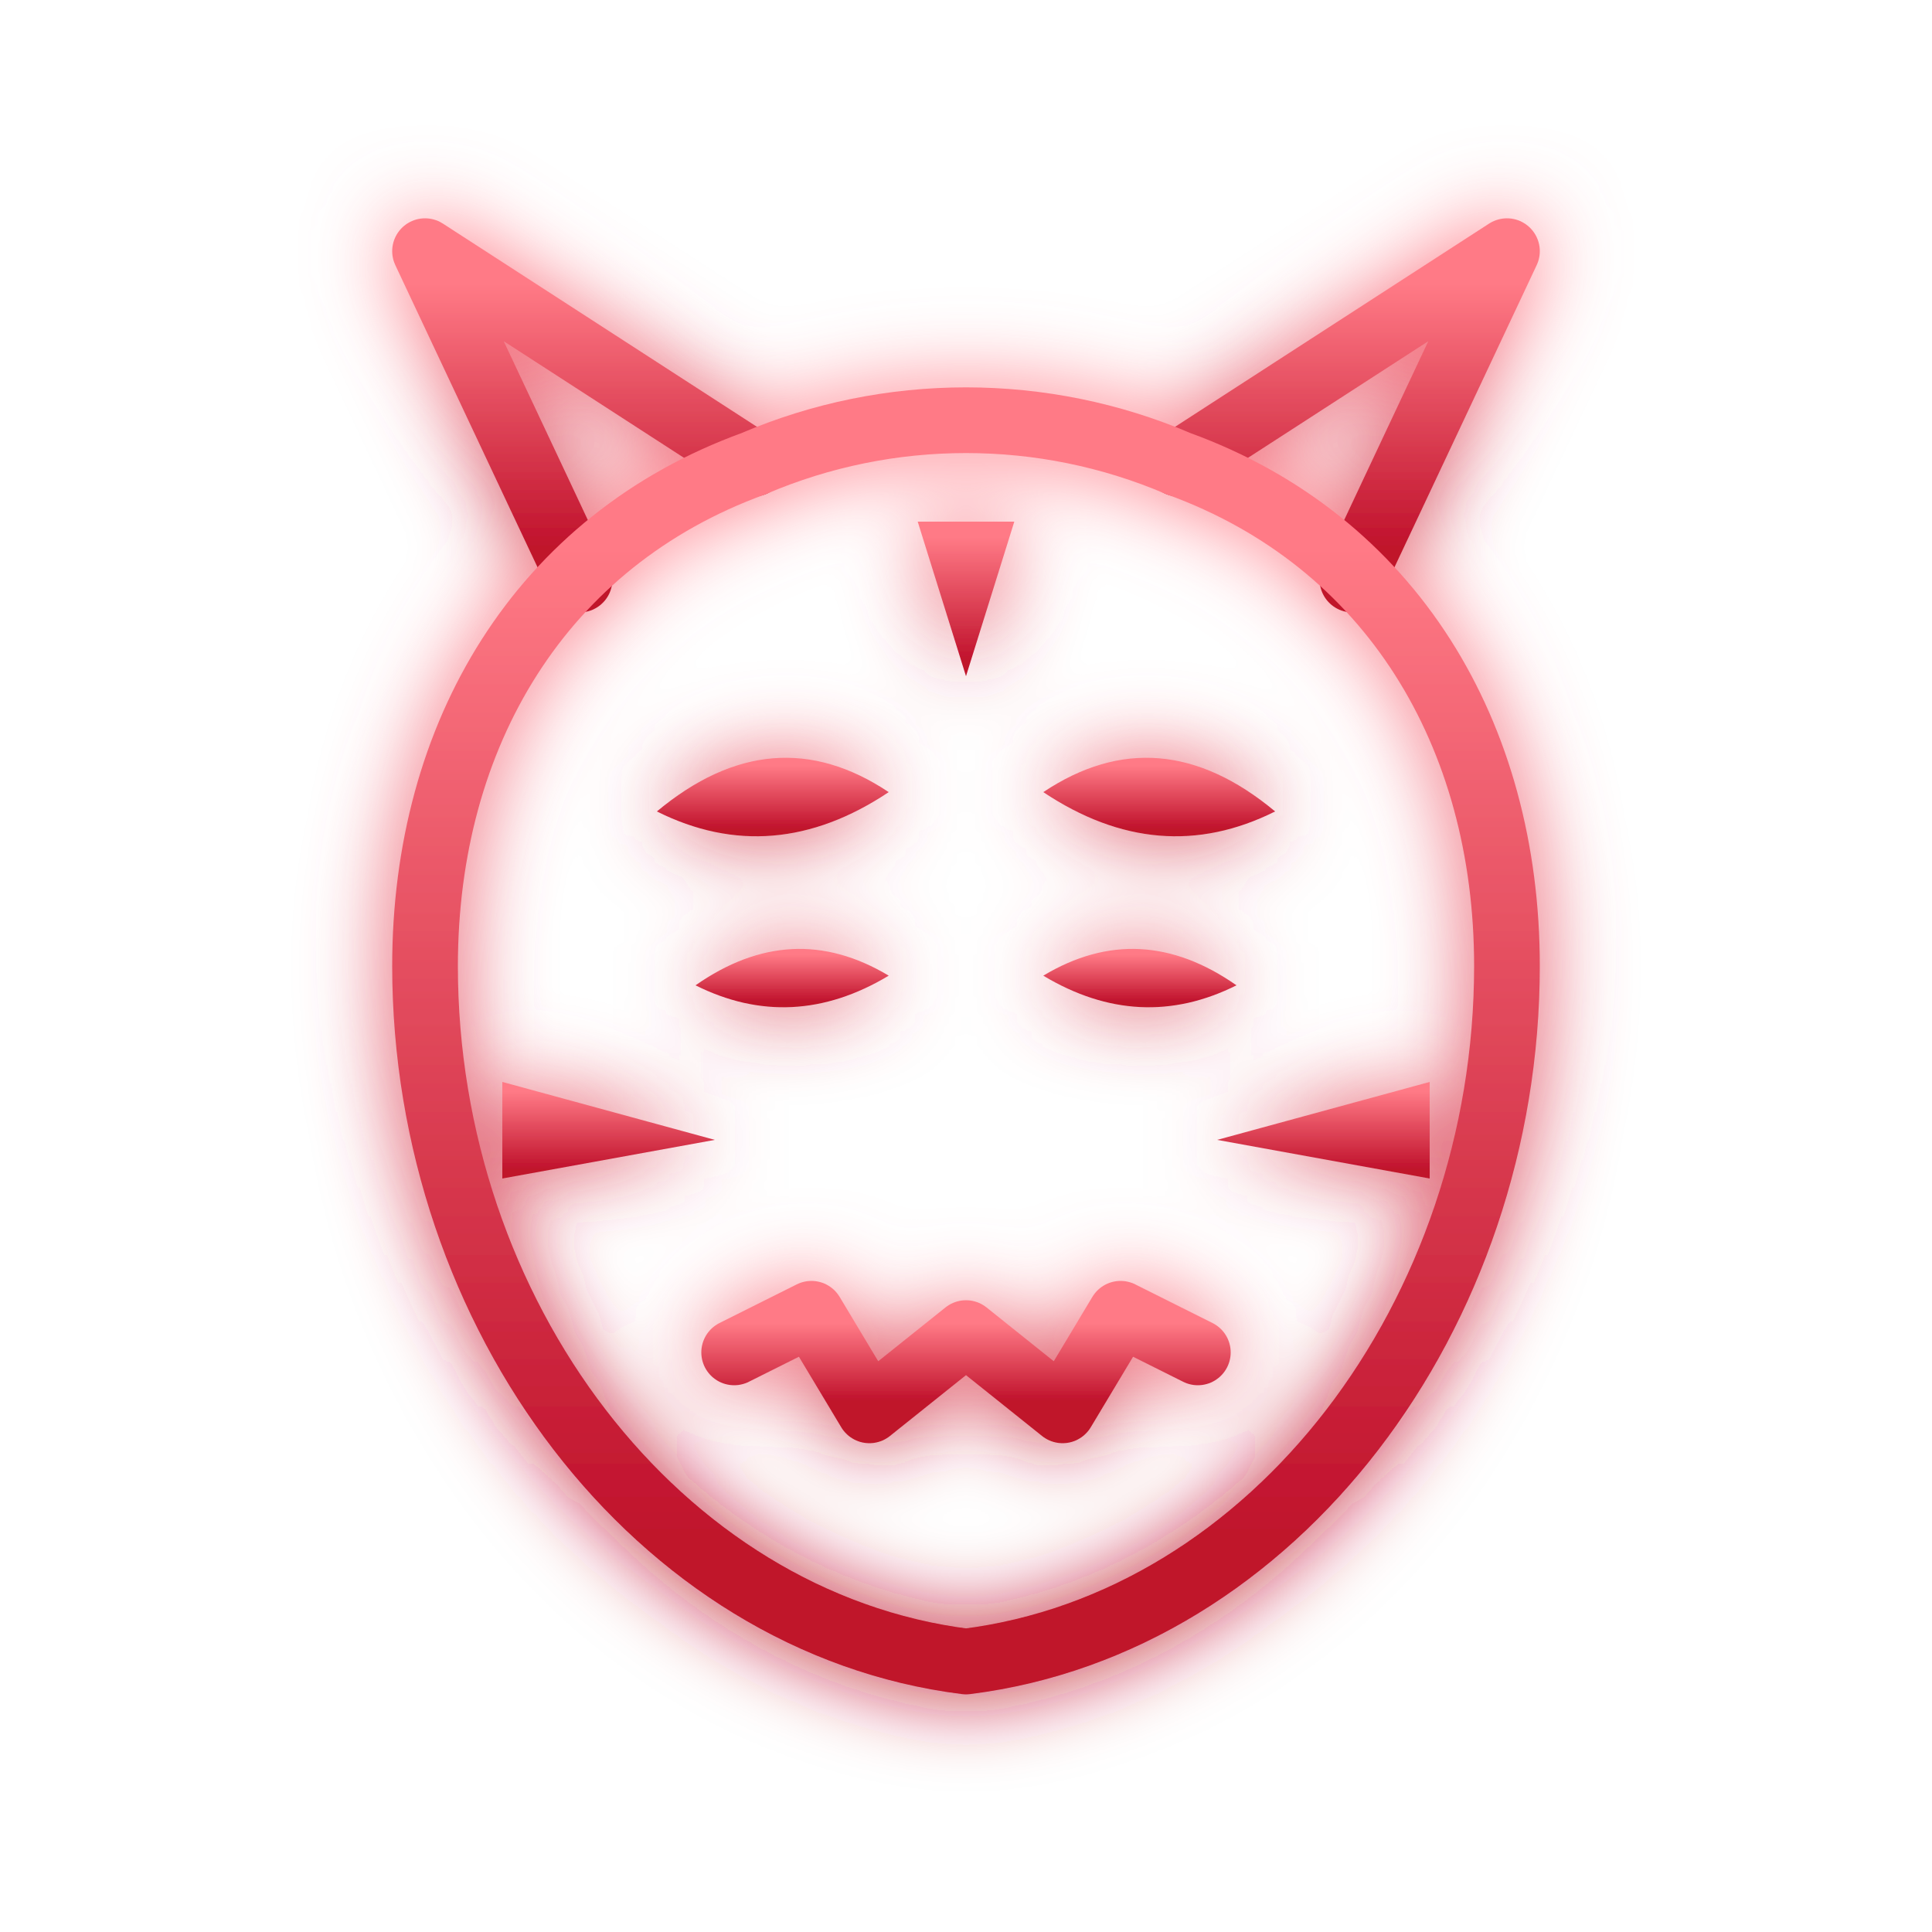
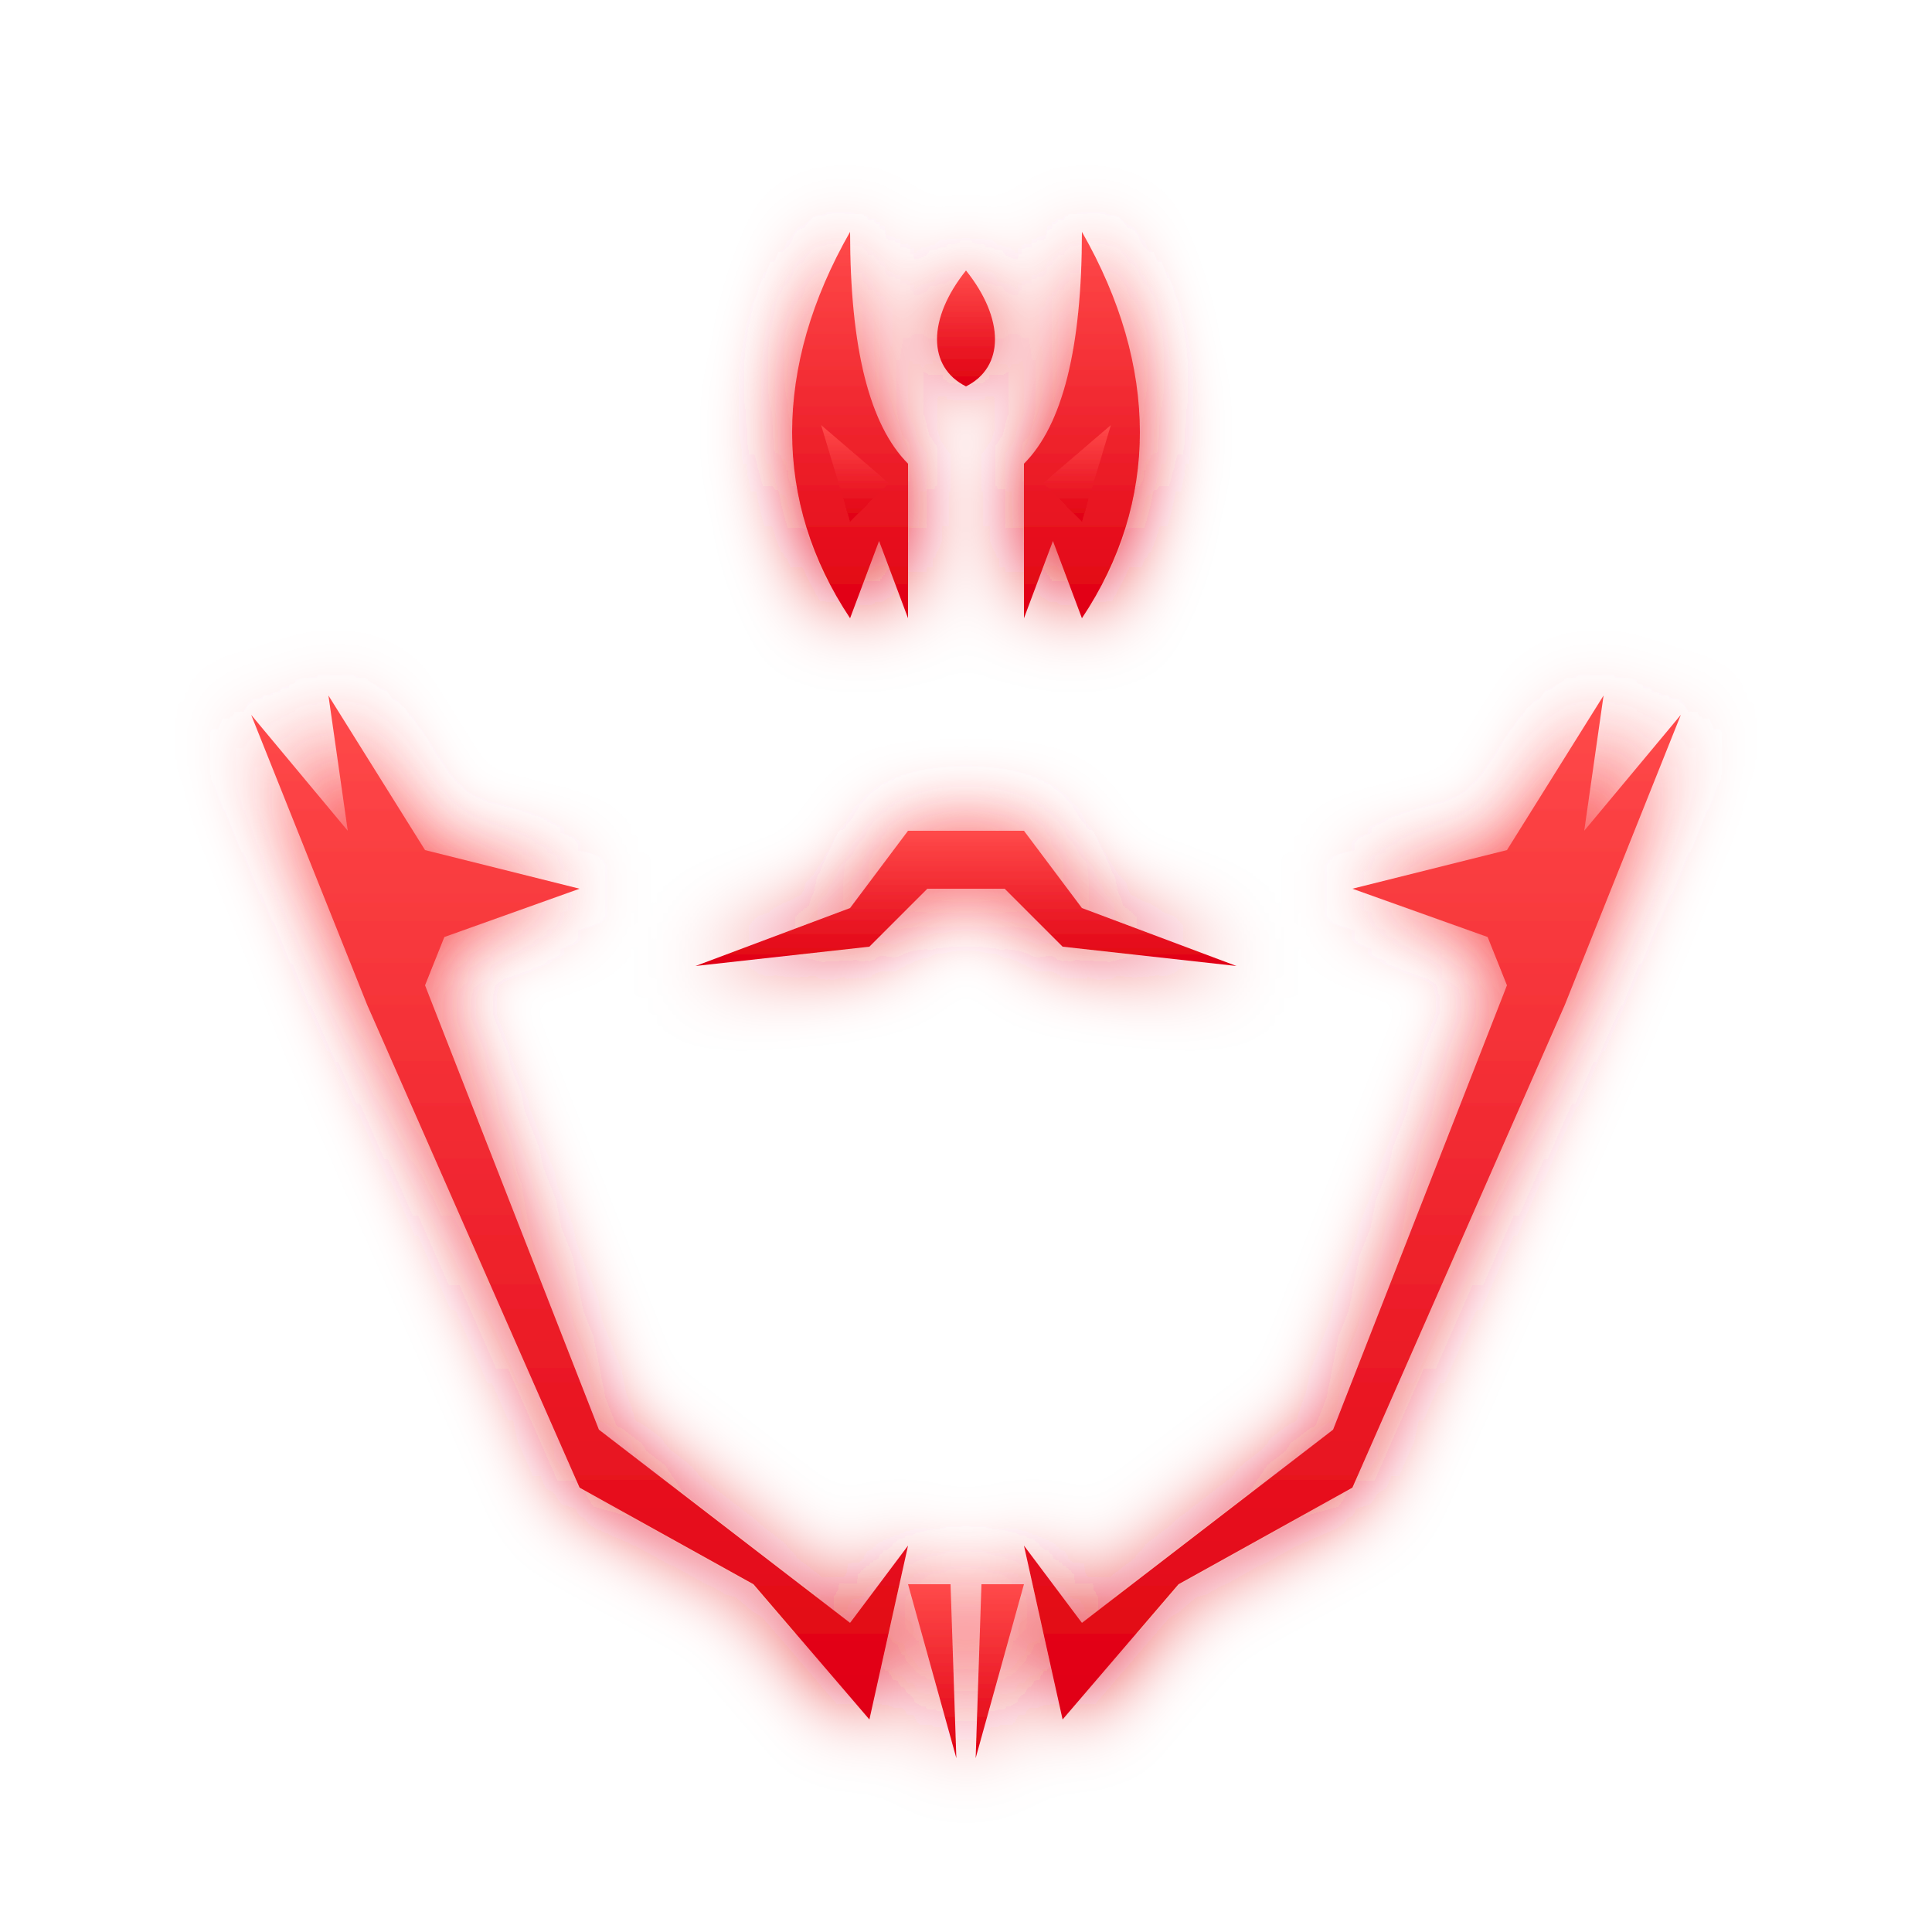
<svg xmlns="http://www.w3.org/2000/svg" viewBox="0 0 100 100">
  <defs>
-     <linearGradient id="gc" x1="0" y1="0.1" x2="0" y2="0.9">
-       <stop offset="0" stop-color="#FF7A86" />
-       <stop offset="1" stop-color="#C0122C" />
+     <linearGradient id="gc" x1="0" y1="0" x2="0" y2="1">
+       <stop offset="0" stop-color="#FF4A4A" />
+       <stop offset="1" stop-color="#E00012" />
    </linearGradient>
    <filter id="glow" x="-30%" y="-30%" width="160%" height="160%">
-       <feGaussianBlur stdDeviation="2.2" result="b" />
+       <feGaussianBlur stdDeviation="2" result="b" />
      <feMerge>
        <feMergeNode in="b" />
        <feMergeNode in="SourceGraphic" />
      </feMerge>
    </filter>
  </defs>
-   <g filter="url(#glow)">
-     <g fill="none" stroke="url(#gc)" stroke-width="3.4" stroke-linecap="round" stroke-linejoin="round">
-       <path d="M30 30 L22 13 L39 24" />
-       <path d="M70 30 L78 13 L61 24" />
-       <path d="M39 24 C46 21 54 21 61 24 C72 28 78 38 78 50 C78 68 66 84 50 86 C34 84 22 68 22 50 C22 38 28 28 39 24" />
-       <path d="M38 70 L42 68 L45 73 L50 69 L55 73 L58 68 L62 70" />
-     </g>
-     <g fill="url(#gc)">
-       <path d="M34 42 Q40 37 46 41 Q40 45 34 42 Z" />
-       <path d="M66 42 Q60 37 54 41 Q60 45 66 42 Z" />
-       <path d="M36 51 Q41 47.5 46 50.5 Q41 53.5 36 51 Z" />
-       <path d="M64 51 Q59 47.5 54 50.5 Q59 53.5 64 51 Z" />
-       <path d="M47.5 27 L52.5 27 L50 35 Z" />
-       <path d="M26 56 L37 59 L26 61 Z" />
-       <path d="M74 56 L63 59 L74 61 Z" />
-     </g>
+   <g filter="url(#glow)" fill="url(#gc)">
+     <path d="M44 32 C40 26 40 19 44 12 C44 18 45 22 47 24 L47 32 L45.5 28 Z" />
+     <path d="M56 32 C60 26 60 19 56 12 C56 18 55 22 53 24 L53 32 L54.5 28 Z" />
+     <path d="M42.5 22 L46 25 L44 27 Z M57.5 22 L54 25 L56 27 Z" />
+     <path d="M50 14 C52 16.5 52 19 50 20 C48 19 48 16.5 50 14 Z" />
+     <path d="M36 50 L44 47 L47 43 L53 43 L56 47 L64 50 L55 49 L52 46 L48 46 L45 49 Z" />
+     <path d="M17 47 L13 37 L18 43 L17 36 L22 44 L30 46 L23 48.5 L22 51 L31 74 L44 84 L47 80 L45 89 L39 82 L30 77 L19 52 Z" />
+     <path d="M83 47 L87 37 L82 43 L83 36 L78 44 L70 46 L77 48.5 L78 51 L69 74 L56 84 L53 80 L55 89 L61 82 L70 77 L81 52 Z" />
+     <path d="M47 82 L49.2 82 L49.5 91 Z M53 82 L50.8 82 L50.5 91 Z" />
  </g>
</svg>
